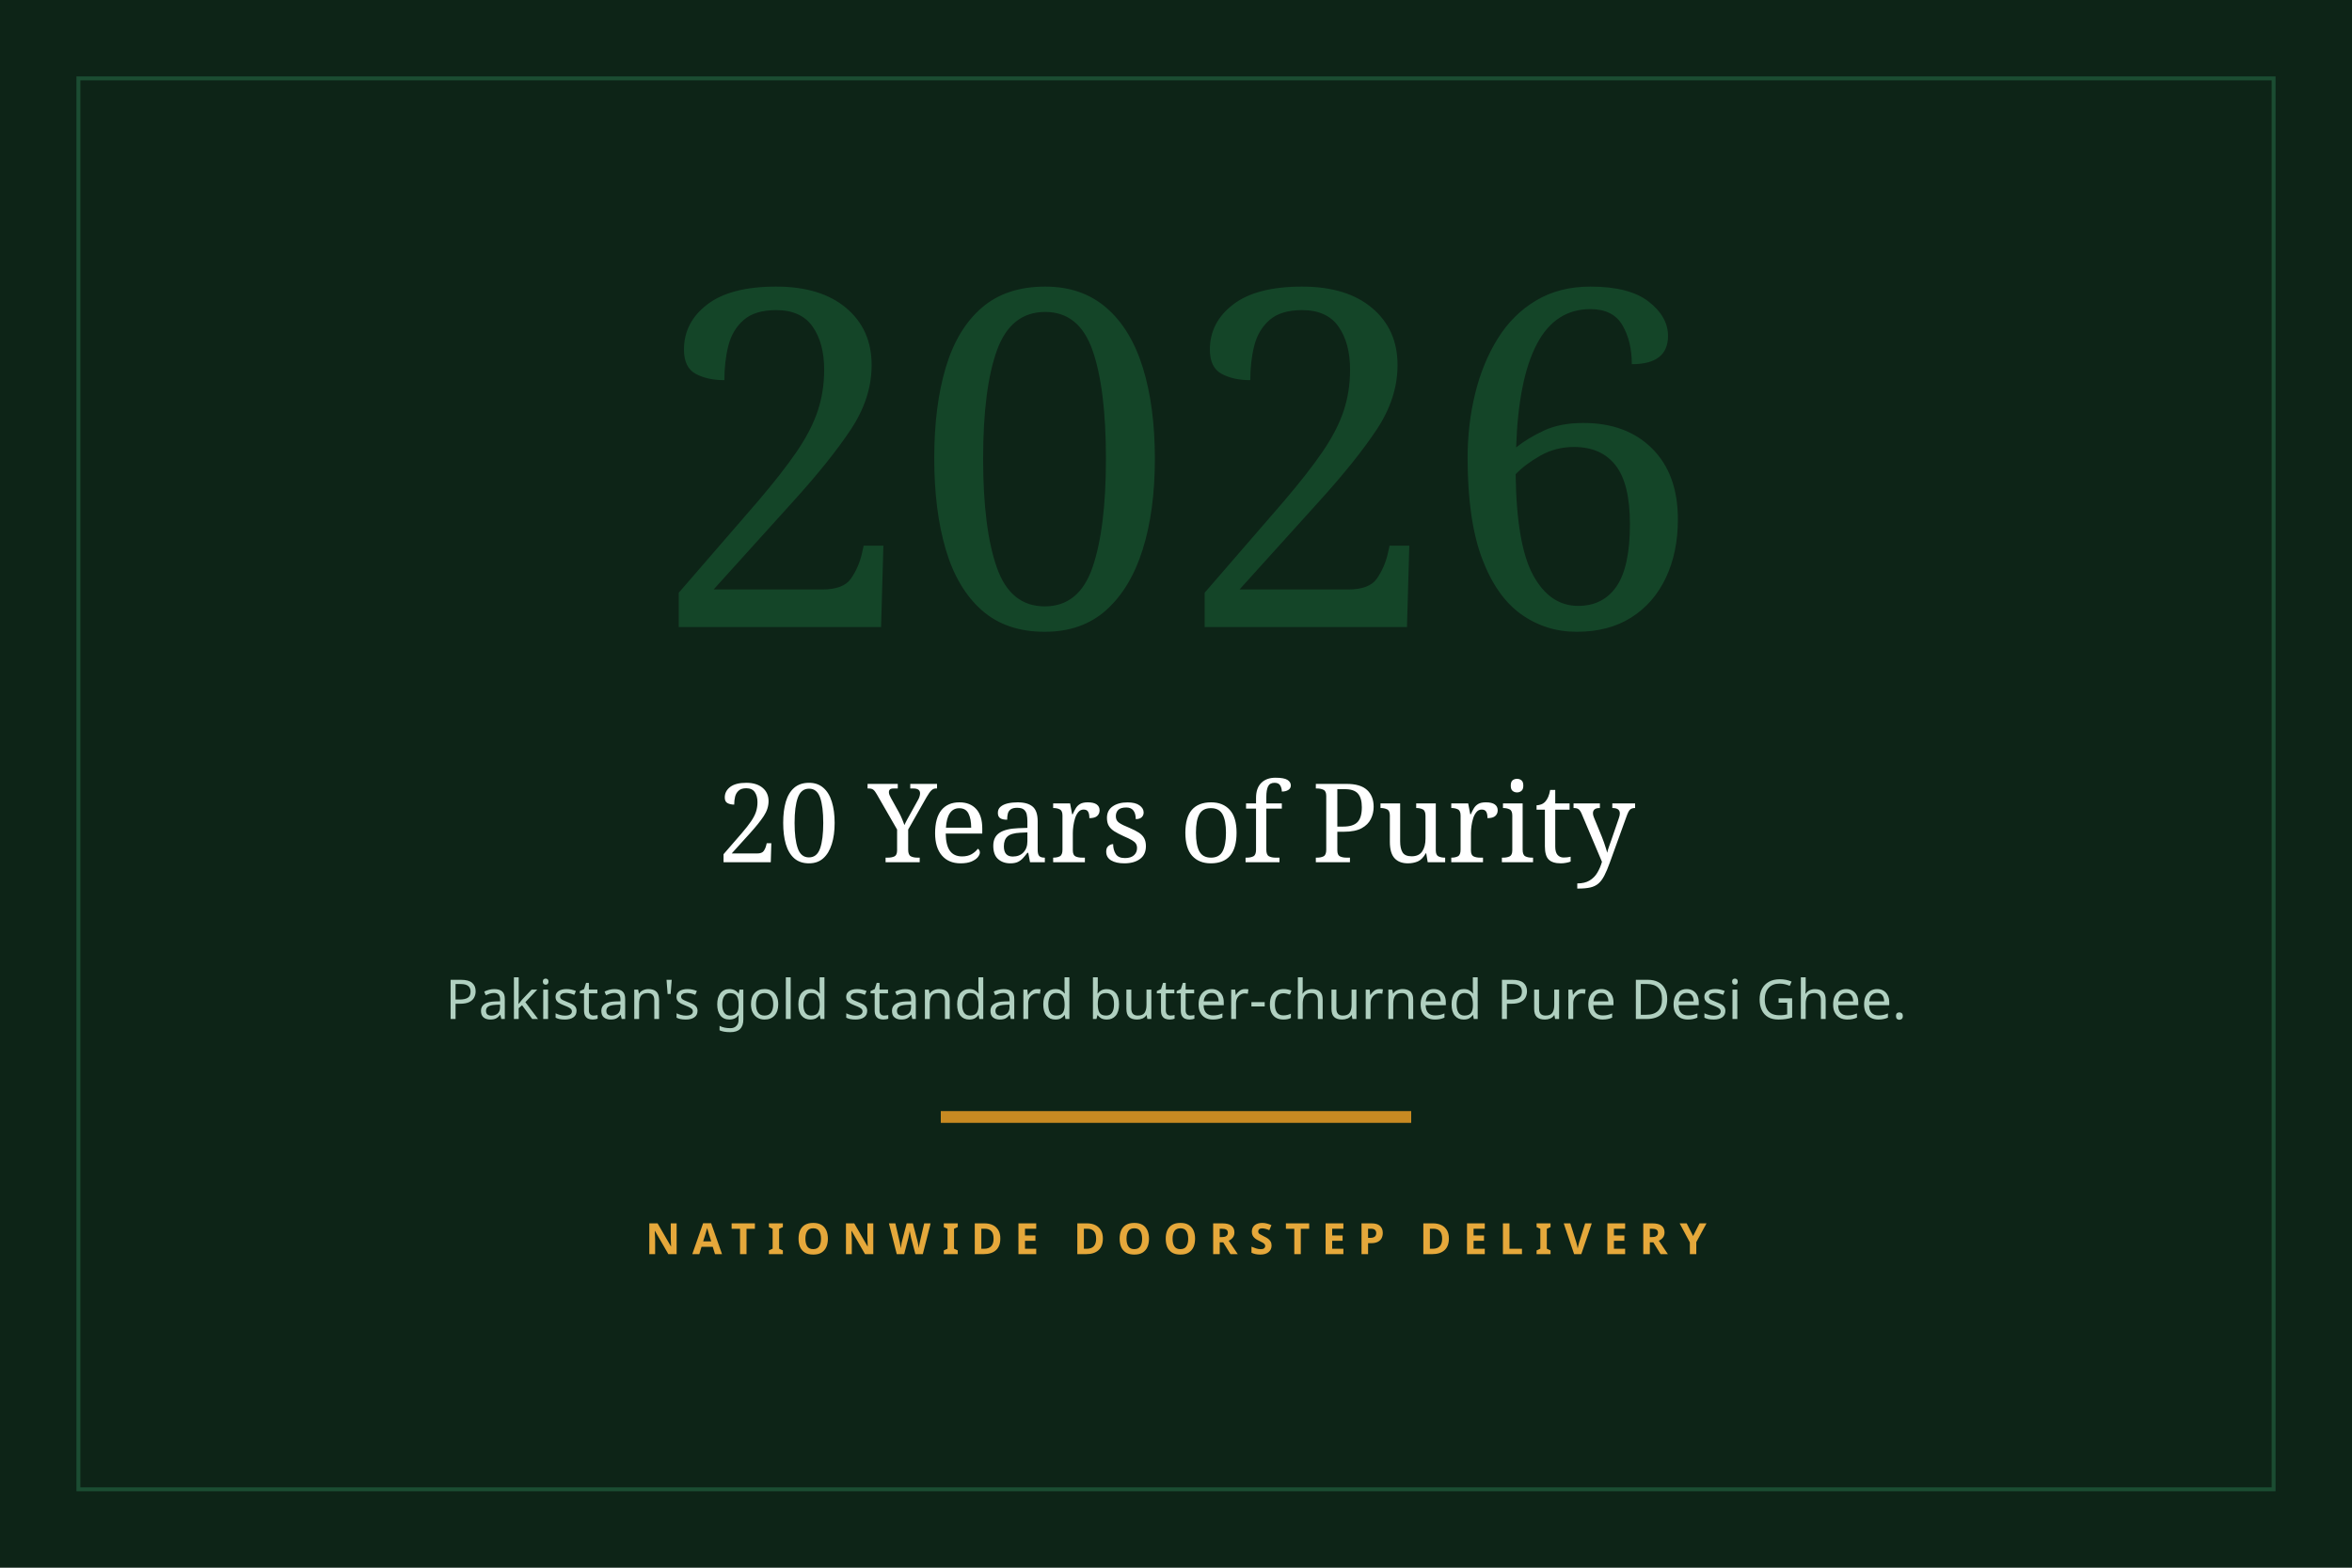
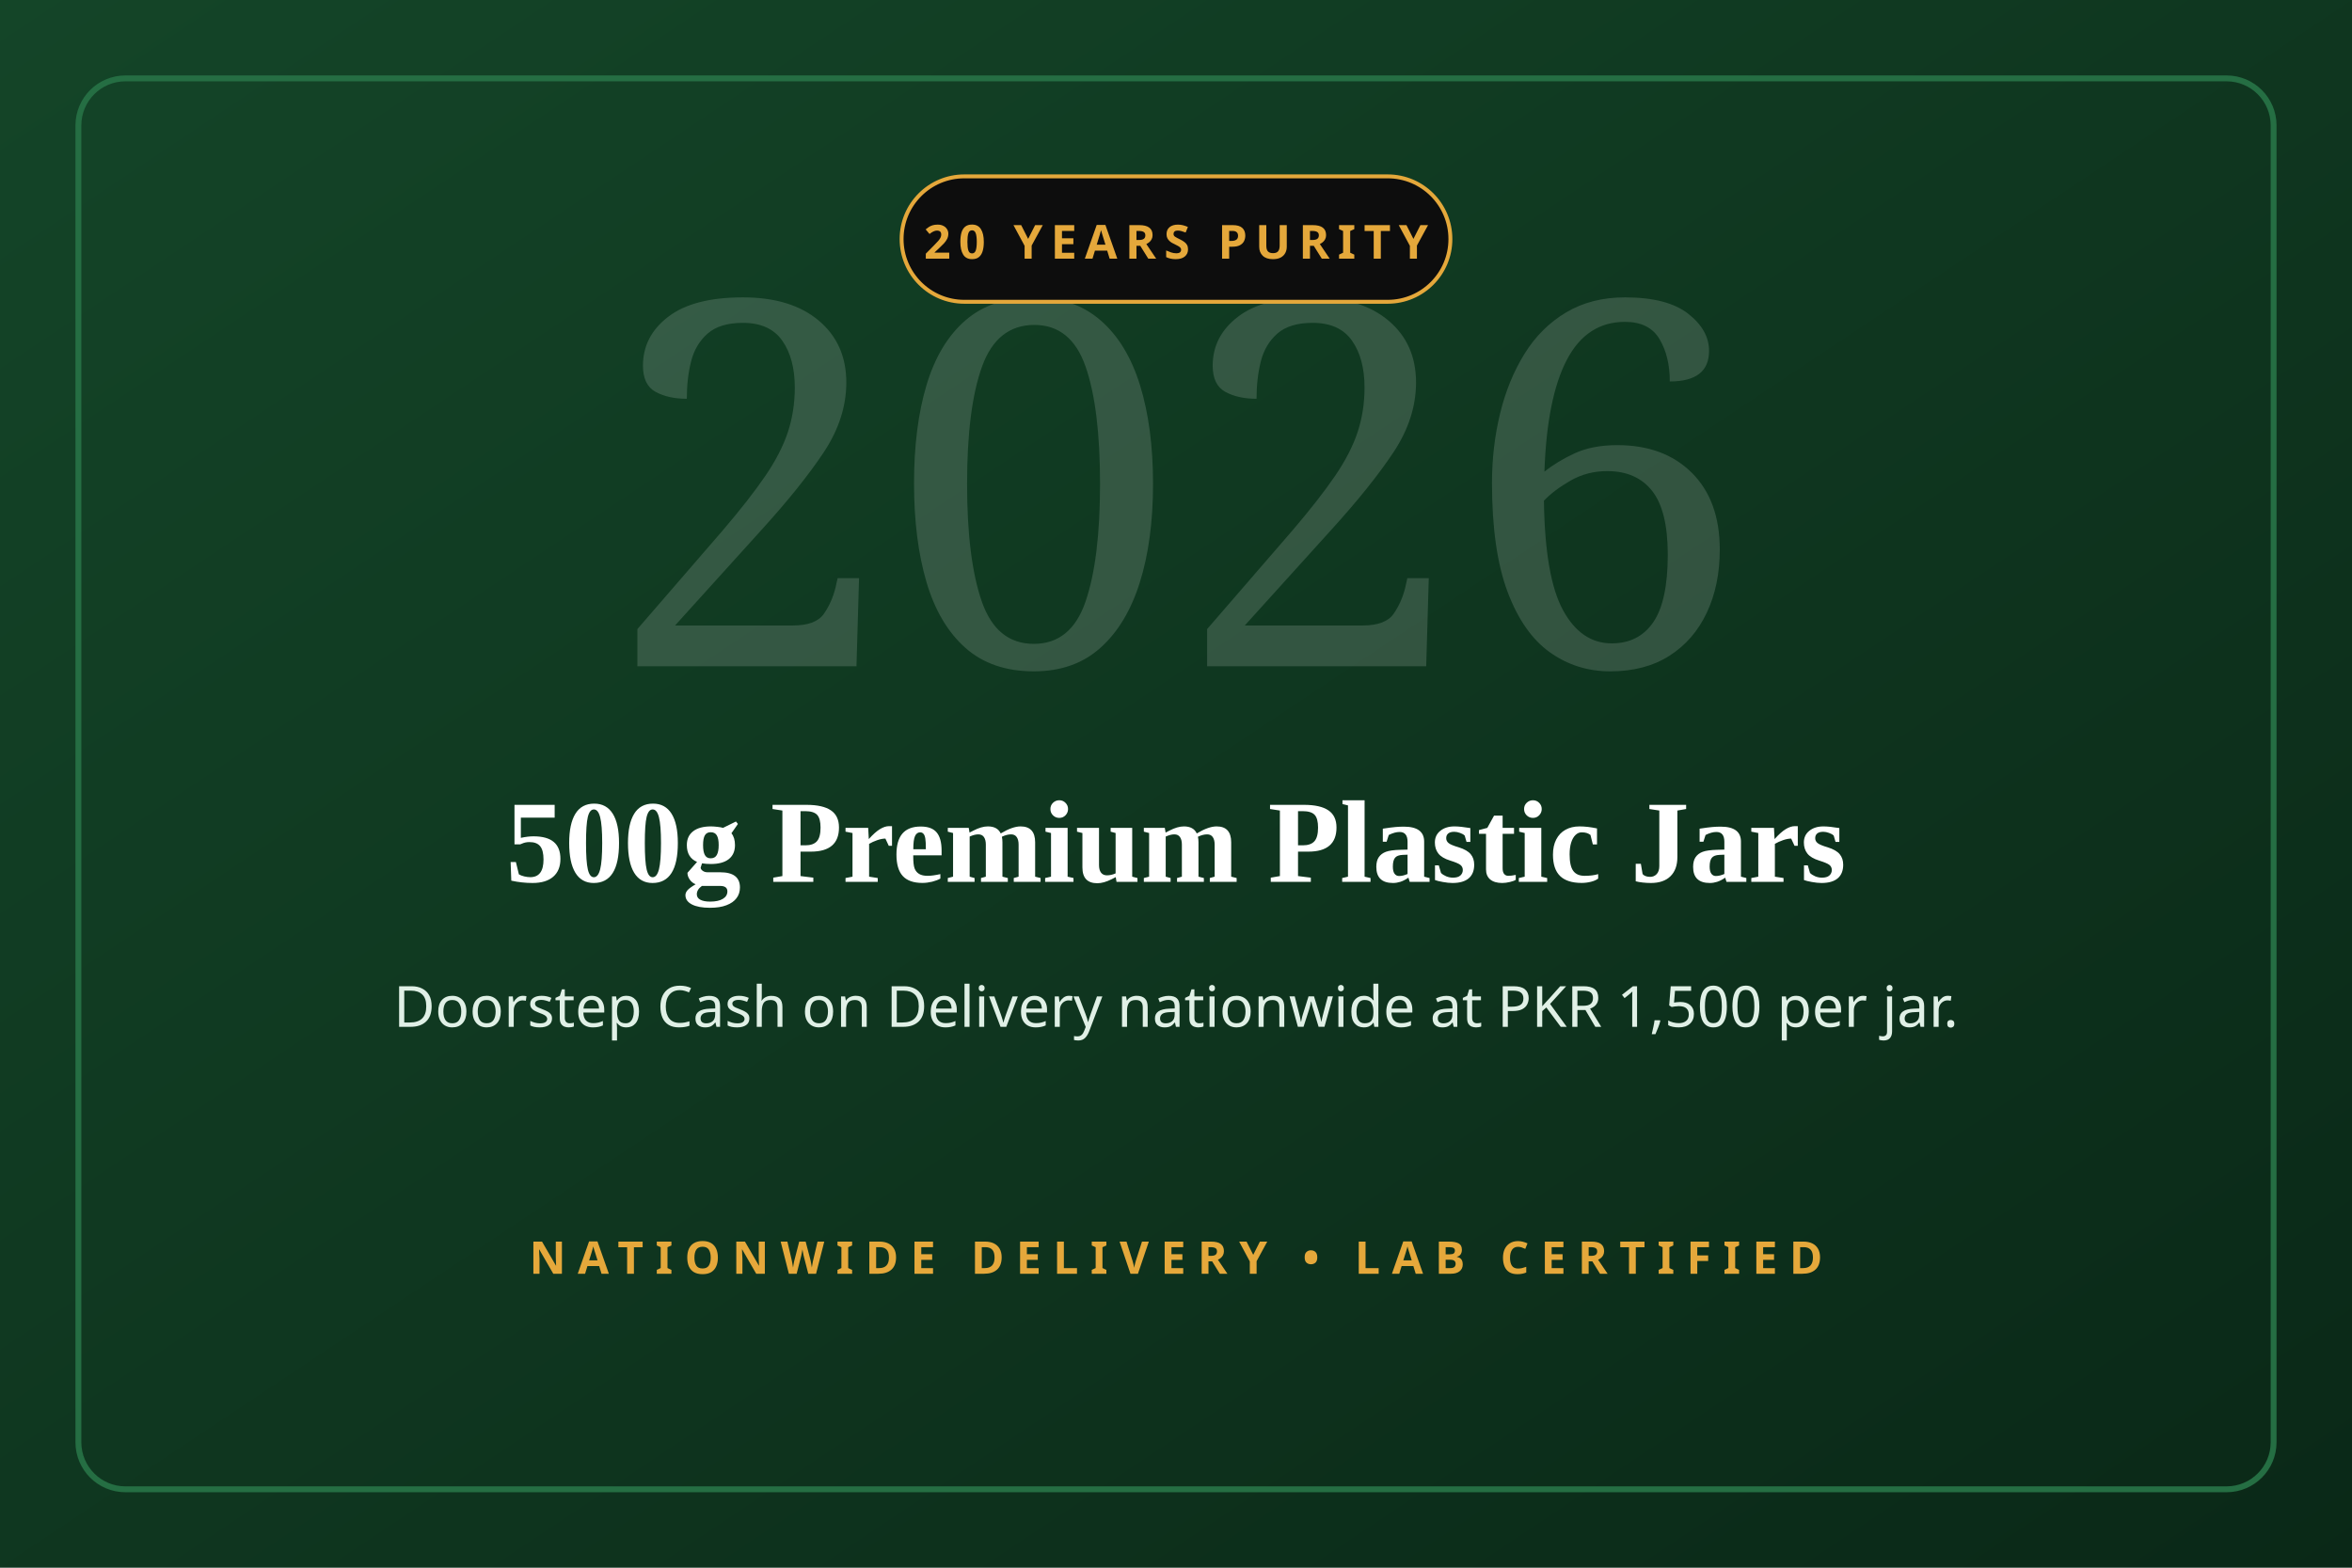
<svg xmlns="http://www.w3.org/2000/svg" viewBox="0 0 600 400" width="600" height="400">
-   <rect width="600" height="400" fill="#0d2417" />
-   <rect x="20" y="20" width="560" height="360" fill="none" stroke="#1b4d32" stroke-width="1" />
-   <text x="300" y="160" font-family="'Abril Fatface', serif" font-size="120" fill="#144528" text-anchor="middle">2026</text>
-   <text x="300" y="220" font-family="'Abril Fatface', serif" font-size="28" fill="#ffffff" text-anchor="middle">20 Years of Purity</text>
-   <text x="300" y="260" font-family="'Plus Jakarta Sans', sans-serif" font-size="14" fill="#b0d0c0" text-anchor="middle">Pakistan's gold standard butter-churned Pure Desi Ghee.</text>
-   <line x1="240" y1="285" x2="360" y2="285" stroke="#c88a22" stroke-width="3" />
-   <text x="300" y="320" font-family="'Plus Jakarta Sans', sans-serif" font-size="11" font-weight="700" fill="#e5a83b" letter-spacing="3" text-anchor="middle">NATIONWIDE DOORSTEP DELIVERY</text>
+   <defs>
+     <linearGradient id="bg2026" x1="0%" y1="0%" x2="100%" y2="100%">
+       <stop offset="0%" stop-color="#144528" />
+       <stop offset="100%" stop-color="#0a2817" />
+     </linearGradient>
+     <linearGradient id="gold2026" x1="0%" y1="0%" x2="100%" y2="0%">
+       <stop offset="0%" stop-color="#e5a83b" />
+       <stop offset="100%" stop-color="#c88a22" />
+     </linearGradient>
+   </defs>
+   <rect width="600" height="400" fill="url(#bg2026)" />
+   <rect x="20" y="20" width="560" height="360" fill="none" stroke="#256e43" stroke-width="1.5" rx="12" />
+   <text x="300" y="170" font-family="'Abril Fatface', Georgia, serif" font-size="130" fill="rgba(255, 255, 255, 0.15)" font-weight="400" text-anchor="middle">2026</text>
+   <rect x="230" y="45" width="140" height="32" rx="16" fill="#0d0d0d" stroke="#e5a83b" stroke-width="1" />
+   <text x="300" y="66" font-family="'Plus Jakarta Sans', sans-serif" font-size="12" font-weight="700" fill="#e5a83b" letter-spacing="2" text-anchor="middle">20 YEARS PURITY</text>
+   <text x="300" y="225" font-family="'Times New Roman', Times, serif" font-size="30" font-weight="700" fill="#ffffff" text-anchor="middle">500g Premium Plastic Jars</text>
+   <text x="300" y="262" font-family="'Plus Jakarta Sans', sans-serif" font-size="14.5" fill="#e0f0e6" text-anchor="middle">Doorstep Cash on Delivery nationwide at PKR 1,500 per jar.</text>
+   <line x1="220" y1="290" x2="380" y2="290" stroke="url(#gold2026)" stroke-width="2.5" stroke-linecap="round" />
+   <text x="300" y="325" font-family="'Plus Jakarta Sans', sans-serif" font-size="11.5" font-weight="700" fill="#e5a83b" letter-spacing="3" text-anchor="middle">NATIONWIDE DELIVERY • LAB CERTIFIED</text>
</svg>
